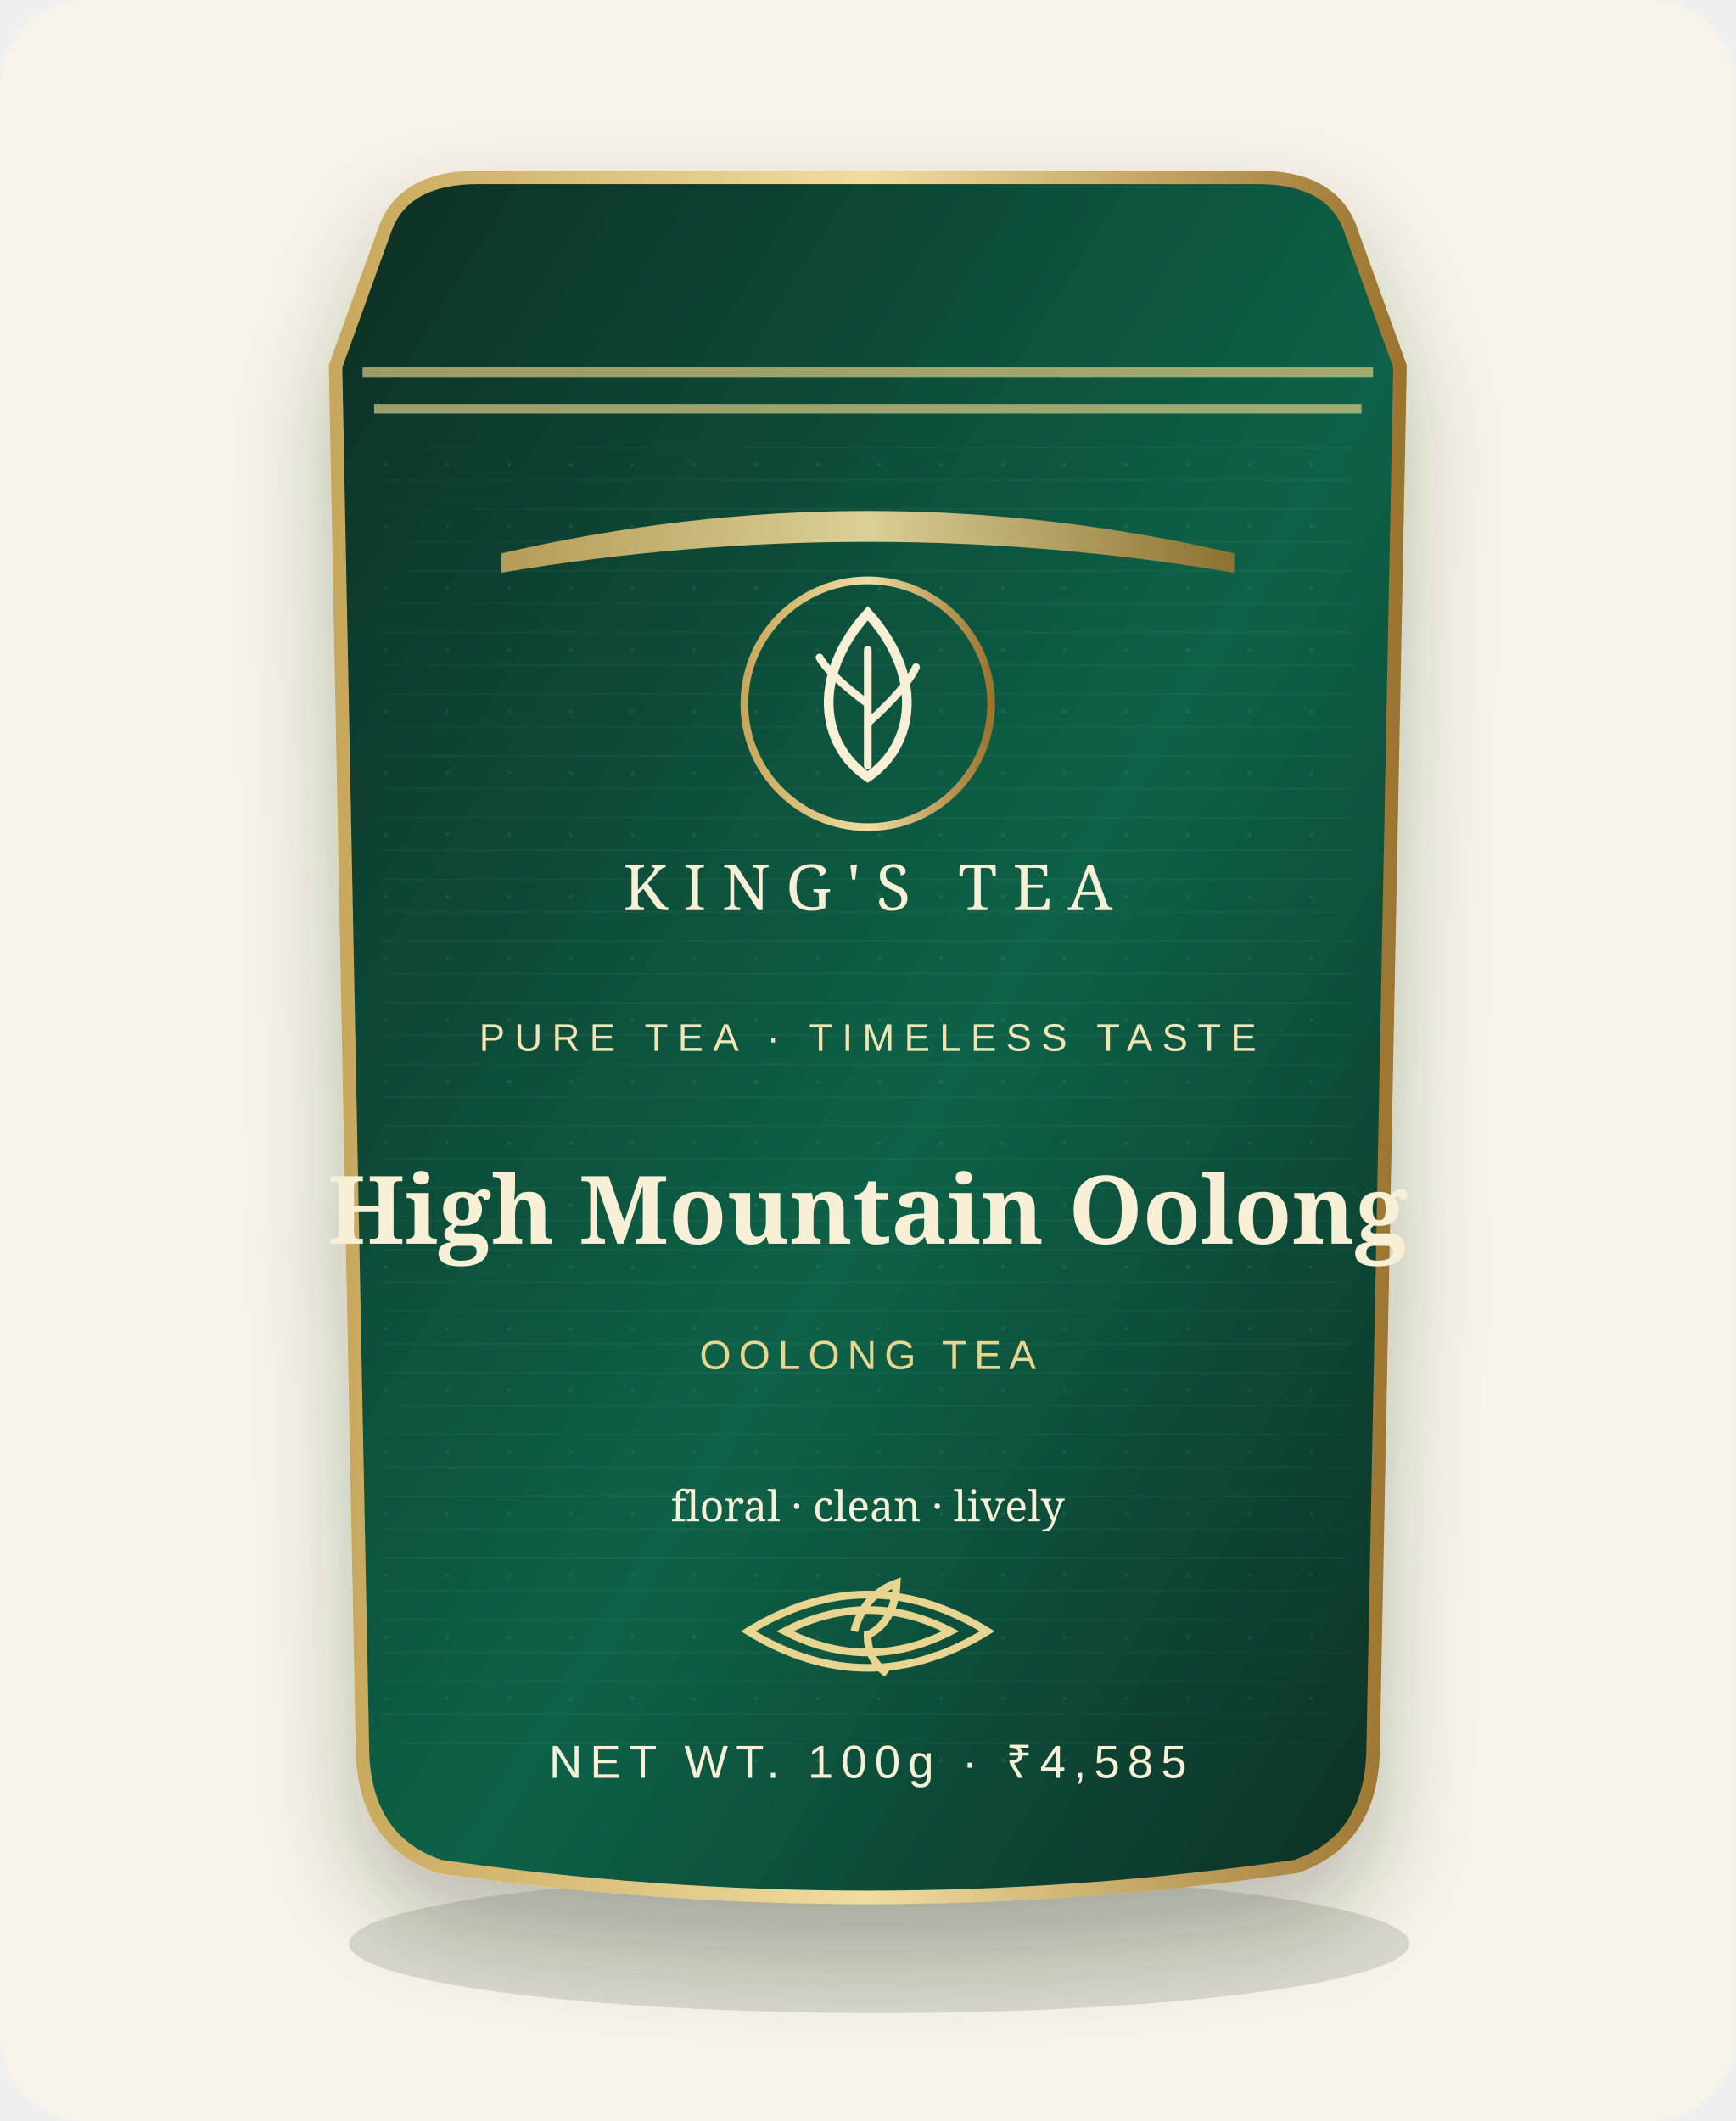
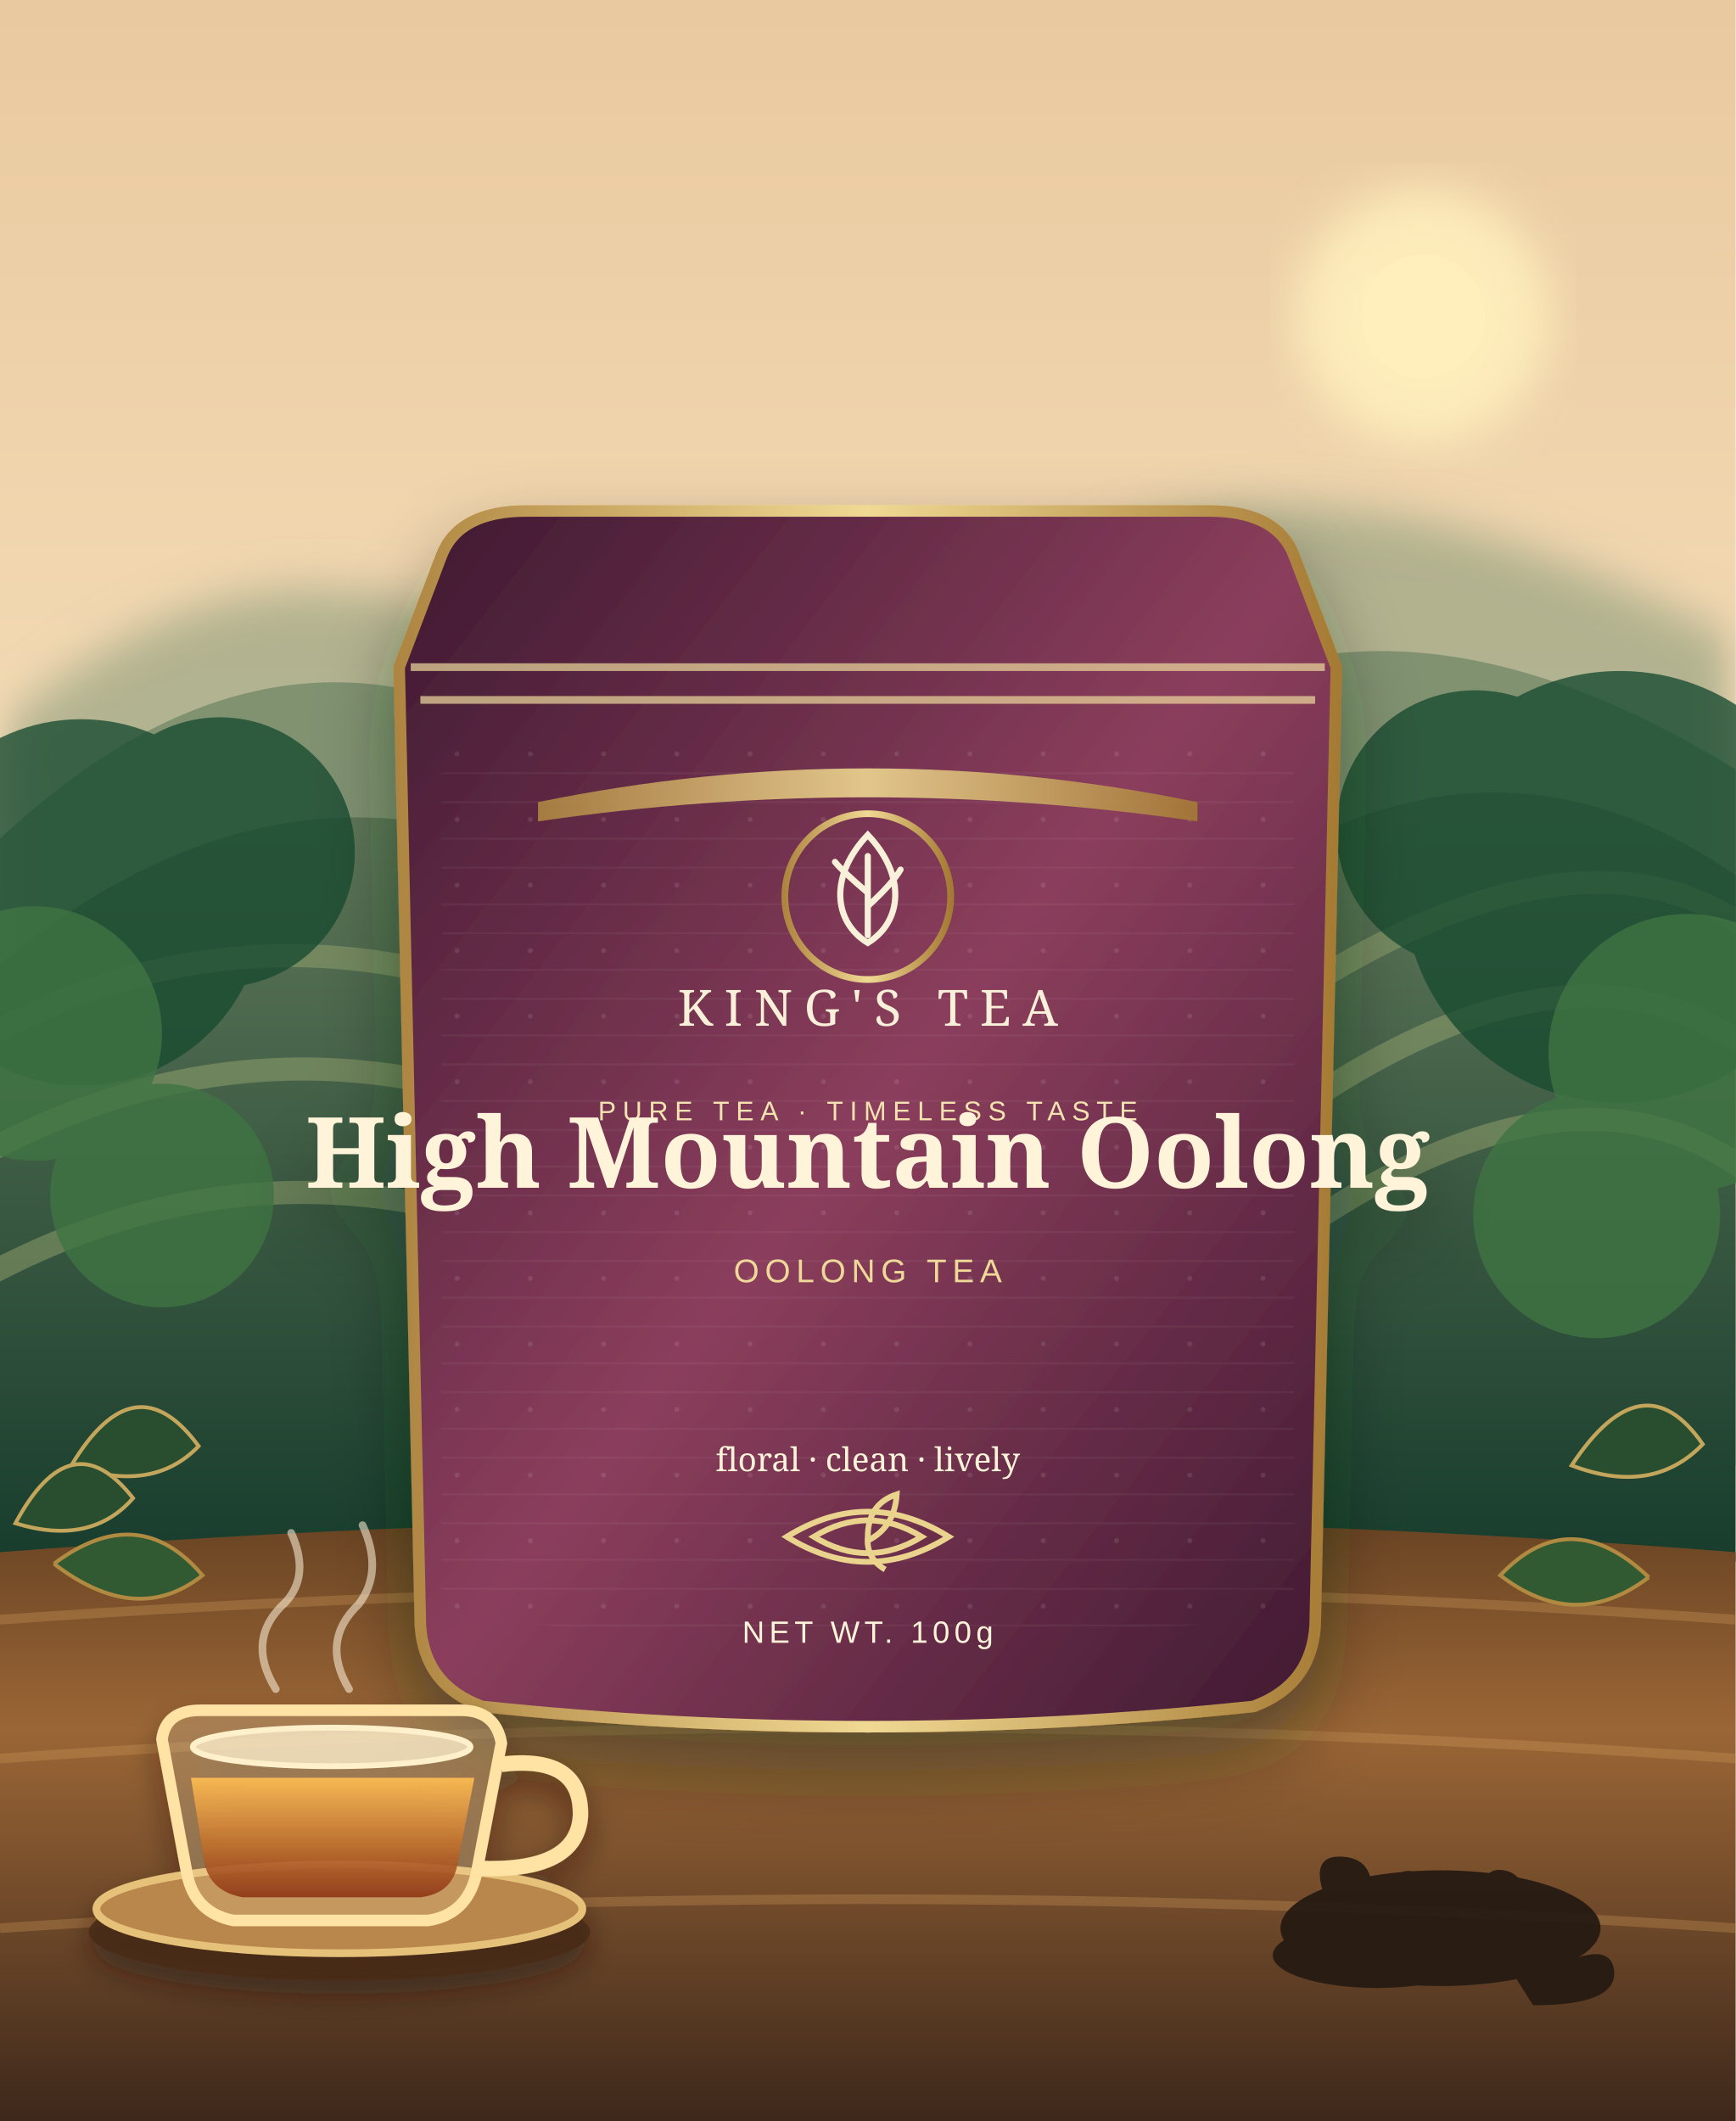
<svg xmlns="http://www.w3.org/2000/svg" width="900" height="1100" viewBox="0 0 900 1100" role="img" aria-labelledby="title desc">
  <defs>
+     <linearGradient id="sky" x2="0" y2="1">
+       <stop stop-color="#e9c99f" />
+       <stop offset=".45" stop-color="#f6dfba" />
+       <stop offset="1" stop-color="#a5b58a" />
+     </linearGradient>
+     <linearGradient id="hills" x2="0" y2="1">
+       <stop stop-color="#61795a" />
+       <stop offset="1" stop-color="#183d2d" />
+     </linearGradient>
    <linearGradient id="pouch" x1="0" y1="0" x2="1" y2="1">
-       <stop stop-color="#062e24" />
-       <stop offset=".55" stop-color="#0f6248" />
-       <stop offset="1" stop-color="#062e24" />
+       <stop stop-color="#3e1931" />
+       <stop offset=".5" stop-color="#8b3e5c" />
+       <stop offset="1" stop-color="#3e1931" />
    </linearGradient>
-     <linearGradient id="foil" x1="0" y1="0" x2="1" y2="0">
-       <stop stop-color="#c7a75b" />
-       <stop offset=".5" stop-color="#f1dda0" />
-       <stop offset="1" stop-color="#9b742e" />
+     <linearGradient id="foil" x2="1">
+       <stop stop-color="#ae8541" />
+       <stop offset=".5" stop-color="#f0d993" />
+       <stop offset="1" stop-color="#a57a34" />
    </linearGradient>
+     <linearGradient id="wood" x2="0" y2="1">
+       <stop stop-color="#684323" />
+       <stop offset=".35" stop-color="#9b6636" />
+       <stop offset="1" stop-color="#3d281b" />
+     </linearGradient>
+     <linearGradient id="tea" x2="0" y2="1">
+       <stop stop-color="#ffbf54" />
+       <stop offset="1" stop-color="#8e3515" />
+     </linearGradient>
+     <filter id="soft">
+       <feGaussianBlur stdDeviation="12" />
+     </filter>
    <filter id="shadow" x="-30%" y="-20%" width="160%" height="160%">
-       <feDropShadow dx="0" dy="24" stdDeviation="22" flood-color="#1a2c20" flood-opacity=".28" />
+       <feDropShadow dx="0" dy="20" stdDeviation="20" flood-color="#10271d" flood-opacity=".42" />
    </filter>
-     <pattern id="grain" width="32" height="32" patternUnits="userSpaceOnUse">
-       <path d="M0 8h32M0 25h32" stroke="#fff" stroke-opacity=".035" />
-       <circle cx="8" cy="17" r="1" fill="#fff" fill-opacity=".07" />
+     <filter id="cupShadow" x="-40%" y="-40%" width="180%" height="190%">
+       <feDropShadow dx="0" dy="8" stdDeviation="7" flood-color="#20170e" flood-opacity=".5" />
+     </filter>
+     <pattern id="grain" width="38" height="34" patternUnits="userSpaceOnUse">
+       <path d="M0 8h38M0 27h38" stroke="#fff" stroke-opacity=".045" />
+       <circle cx="9" cy="17" r="1.3" fill="#fff" fill-opacity=".1" />
    </pattern>
  </defs>
-   <rect width="900" height="1100" rx="45" fill="#f7f3e8" />
-   <ellipse cx="456" cy="1008" rx="275" ry="36" fill="#18271f" opacity=".14" />
+   <rect width="900" height="1100" fill="url(#sky)" />
+   <circle cx="738" cy="164" r="66" fill="#fff1bd" opacity=".86" filter="url(#soft)" />
+   <circle cx="738" cy="164" r="32" fill="#fff0bd" opacity=".9" />
+   <path d="M0 378 Q132 260 266 334 T530 307 T900 332 V700 H0Z" fill="#8b9b7a" opacity=".62" filter="url(#soft)" />
+   <path d="M0 435 Q153 292 306 401 Q424 291 574 390 Q708 281 900 399 V760 H0Z" fill="#718768" opacity=".76" />
+   <path d="M0 500 Q162 366 328 468 Q489 354 640 458 Q774 366 900 454 V810 H0Z" fill="url(#hills)" />
+   <g fill="none" stroke="#9eaa72" stroke-width="12" opacity=".46">
+     <path d="M-40 558 Q125 446 310 535 T680 510 T950 530" />
+     <path d="M-40 617 Q135 504 320 595 T680 570 T950 590" />
+     <path d="M-40 681 Q135 568 320 659 T680 634 T950 654" />
+   </g>
+   <g fill="#174a30" opacity=".78">
+     <circle cx="42" cy="468" r="95" />
+     <circle cx="114" cy="442" r="70" />
+     <circle cx="840" cy="460" r="112" />
+     <circle cx="765" cy="430" r="72" />
+   </g>
+   <g fill="#3f7442" opacity=".8">
+     <circle cx="18" cy="536" r="66" />
+     <circle cx="875" cy="546" r="72" />
+     <circle cx="84" cy="620" r="58" />
+     <circle cx="828" cy="630" r="64" />
+   </g>
+   <path d="M0 805 Q450 770 900 805 V1100 H0Z" fill="url(#wood)" />
+   <path d="M0 840 Q450 808 900 840 M0 912 Q450 880 900 912 M0 1000 Q450 970 900 1000" fill="none" stroke="#d19a57" stroke-width="5" opacity=".32" />
+   <path d="M28 811 Q72 778 105 817 Q71 844 28 811 M855 818 Q814 779 778 817 Q817 847 855 818" fill="#315a32" stroke="#b18a42" stroke-width="2" />
+   <g fill="#261a12" opacity=".95">
+     <ellipse cx="747" cy="1000" rx="83" ry="30" />
+     <ellipse cx="714" cy="1014" rx="54" ry="17" />
+     <path d="M690 991q-14-30 7-28t11 34q18-38 30-22t-12 37q35-29 41-9t-43 25q-35 7-34-37Z" />
+     <path d="M771 1002q-8-35 9-32t9 39q21-31 31-15t-21 30q36-20 38-2t-42 18Z" />
+   </g>
  <g filter="url(#shadow)">
-     <path d="M200 118 Q210 92 248 92 H652 Q690 92 700 118 L726 190 L712 910 Q710 955 672 968 Q450 1000 228 968 Q190 955 188 910 L174 190 Z" fill="url(#pouch)" stroke="url(#foil)" stroke-width="7" />
-     <path d="M188 193 H712 M194 212 H706" stroke="#e7cf85" stroke-opacity=".67" stroke-width="5" />
-     <path d="M198 232 H702 V903 Q450 930 198 903 Z" fill="url(#grain)" />
-     <path d="M260 287 Q450 243 640 287 L640 297 Q450 265 260 297Z" fill="url(#foil)" opacity=".9" />
-     <circle cx="450" cy="365" r="64" fill="none" stroke="url(#foil)" stroke-width="4" />
-     <path d="M450 318 C421 350 425 386 450 403 C475 386 479 350 450 318Z" fill="none" stroke="#f7f0d7" stroke-width="5" />
-     <path d="M450 337 V397 M450 365 Q430 350 425 341 M450 375 Q470 357 475 346" fill="none" stroke="#f7f0d7" stroke-width="4" stroke-linecap="round" />
-     <text x="450" y="472" text-anchor="middle" font-family="Georgia,serif" font-size="33" letter-spacing="8" fill="#f7f0d7">KING'S TEA</text>
-     <path d="M310 497 H590" stroke="url(#foil)" stroke-width="3" />
-     <text x="450" y="545" text-anchor="middle" font-family="Arial,sans-serif" font-size="20" letter-spacing="5" fill="#f5e4b1">PURE TEA · TIMELESS TASTE</text>
-     <text text-anchor="middle" font-family="Georgia,serif" font-size="49" font-weight="bold" fill="#f7f0d7">
-       <tspan x="450" y="645">High Mountain Oolong</tspan>
+     <path d="M229 288 Q238 265 273 265 H627 Q662 265 671 288 L693 346 L682 843 Q680 874 650 885 Q450 906 250 885 Q220 874 218 843 L207 346 Z" fill="url(#pouch)" stroke="url(#foil)" stroke-width="6" />
+     <path d="M213 346 H687 M218 363 H682" stroke="#edda9d" stroke-opacity=".7" stroke-width="4" />
+     <path d="M229 383 H671 V838 Q450 861 229 838Z" fill="url(#grain)" />
+     <path d="M279 416 Q450 381 621 416 L621 426 Q450 401 279 426Z" fill="url(#foil)" opacity=".88" />
+     <circle cx="450" cy="465" r="43" fill="none" stroke="url(#foil)" stroke-width="3.5" />
+     <path d="M450 433 C430 454 432 478 450 489 C468 478 470 454 450 433Z M450 444 V485 M450 463 Q437 452 433 447 M450 470 Q463 458 467 451" fill="none" stroke="#f8f0d9" stroke-width="3.2" stroke-linecap="round" />
+     <text x="450" y="532" text-anchor="middle" font-family="Georgia,serif" font-size="26" letter-spacing="6" fill="#f8f0d9">KING'S TEA</text>
+     <path d="M328 550 H572" stroke="url(#foil)" stroke-width="2.5" />
+     <text x="450" y="581" text-anchor="middle" font-family="Arial,sans-serif" font-size="14" letter-spacing="3.4" fill="#f5e4b1">PURE TEA · TIMELESS TASTE</text>
+     <text text-anchor="middle" font-family="Georgia,serif" font-size="51" font-weight="bold" fill="#fff4d9">
+       <tspan x="450" y="616">High Mountain Oolong</tspan>
    </text>
-     <text x="450" y="710" text-anchor="middle" font-family="Arial,sans-serif" font-size="21" letter-spacing="4" fill="#ead58e">OOLONG TEA</text>
-     <path d="M295 741 H605" stroke="url(#foil)" stroke-width="2" opacity=".85" />
-     <text x="450" y="789" text-anchor="middle" font-family="Georgia,serif" font-size="22" fill="#f7f0d7">floral · clean · lively</text>
-     <g transform="translate(450 846)" fill="none" stroke="#e8d58f" stroke-width="4">
-       <path d="M-62 0 Q0 -38 62 0 Q0 38 -62 0Z" />
-       <path d="M-43 0 Q0 -22 43 0 Q0 22 -43 0Z" />
-       <path d="M-7 0 Q-2 -19 15 -25 Q14 -5 0 2 M0 0 Q-1 14 10 22" />
+     <text x="450" y="665" text-anchor="middle" font-family="Arial,sans-serif" font-size="17" letter-spacing="3" fill="#eed999">OOLONG TEA</text>
+     <path d="M327 728 H573" stroke="url(#foil)" stroke-width="2" opacity=".88" />
+     <text x="450" y="763" text-anchor="middle" font-family="Georgia,serif" font-size="17" fill="#fff4d9">floral  ·  clean  ·  lively</text>
+     <g transform="translate(450 797)" fill="none" stroke="#ead48d" stroke-width="3">
+       <path d="M-42 0 Q0 -26 42 0 Q0 26 -42 0Z" />
+       <path d="M-28 0 Q0 -17 28 0 Q0 17 -28 0Z" />
+       <path d="M0 0 Q0 -17 15 -22 Q14 -5 0 2 M0 0 Q-1 11 9 17" />
    </g>
-     <text x="450" y="922" text-anchor="middle" font-family="Arial,sans-serif" font-size="24" letter-spacing="4" fill="#f7f0d7">NET WT. 100g  ·  ₹4,585</text>
+     <text x="450" y="852" text-anchor="middle" font-family="Arial,sans-serif" font-size="16" letter-spacing="2.4" fill="#fff4d9">NET WT. 100g</text>
+   </g>
+   <g filter="url(#cupShadow)">
+     <ellipse cx="176" cy="1002" rx="130" ry="25" fill="#4a2d18" opacity=".9" />
+     <ellipse cx="176" cy="990" rx="126" ry="23" fill="#b9874b" stroke="#e6c17a" stroke-width="4" />
+     <path d="M84 902 Q86 887 104 887 H239 Q257 887 260 904 L247 972 Q242 993 222 996 H121 Q101 992 97 972Z" fill="#f5ddaa" fill-opacity=".2" stroke="#ffe3a5" stroke-width="6" />
+     <path d="M99 922 H246 L237 968 Q234 982 218 984 H126 Q109 981 106 966Z" fill="url(#tea)" opacity=".9" />
+     <path d="M260 915 Q302 910 301 942 Q299 971 248 969" fill="none" stroke="#ffe3a5" stroke-width="8" />
+     <ellipse cx="172" cy="906" rx="72" ry="10" fill="#fff0cc" fill-opacity=".75" stroke="#fff0cc" stroke-width="3" />
+   </g>
+   <g fill="none" stroke="#fff4dc" stroke-width="4" stroke-linecap="round" opacity=".55">
+     <path d="M143 876 Q127 850 148 831 Q161 817 151 795" />
+     <path d="M181 876 Q166 851 186 832 Q199 815 188 791" />
+   </g>
+   <g fill="#284e2f" stroke="#c3a65b" stroke-width="2">
+     <path d="M37 760 Q70 705 103 750 Q79 775 37 760Z" />
+     <path d="M8 790 Q37 736 69 777 Q47 802 8 790Z" />
+     <path d="M815 760 Q852 704 883 749 Q857 776 815 760Z" />
  </g>
</svg>
